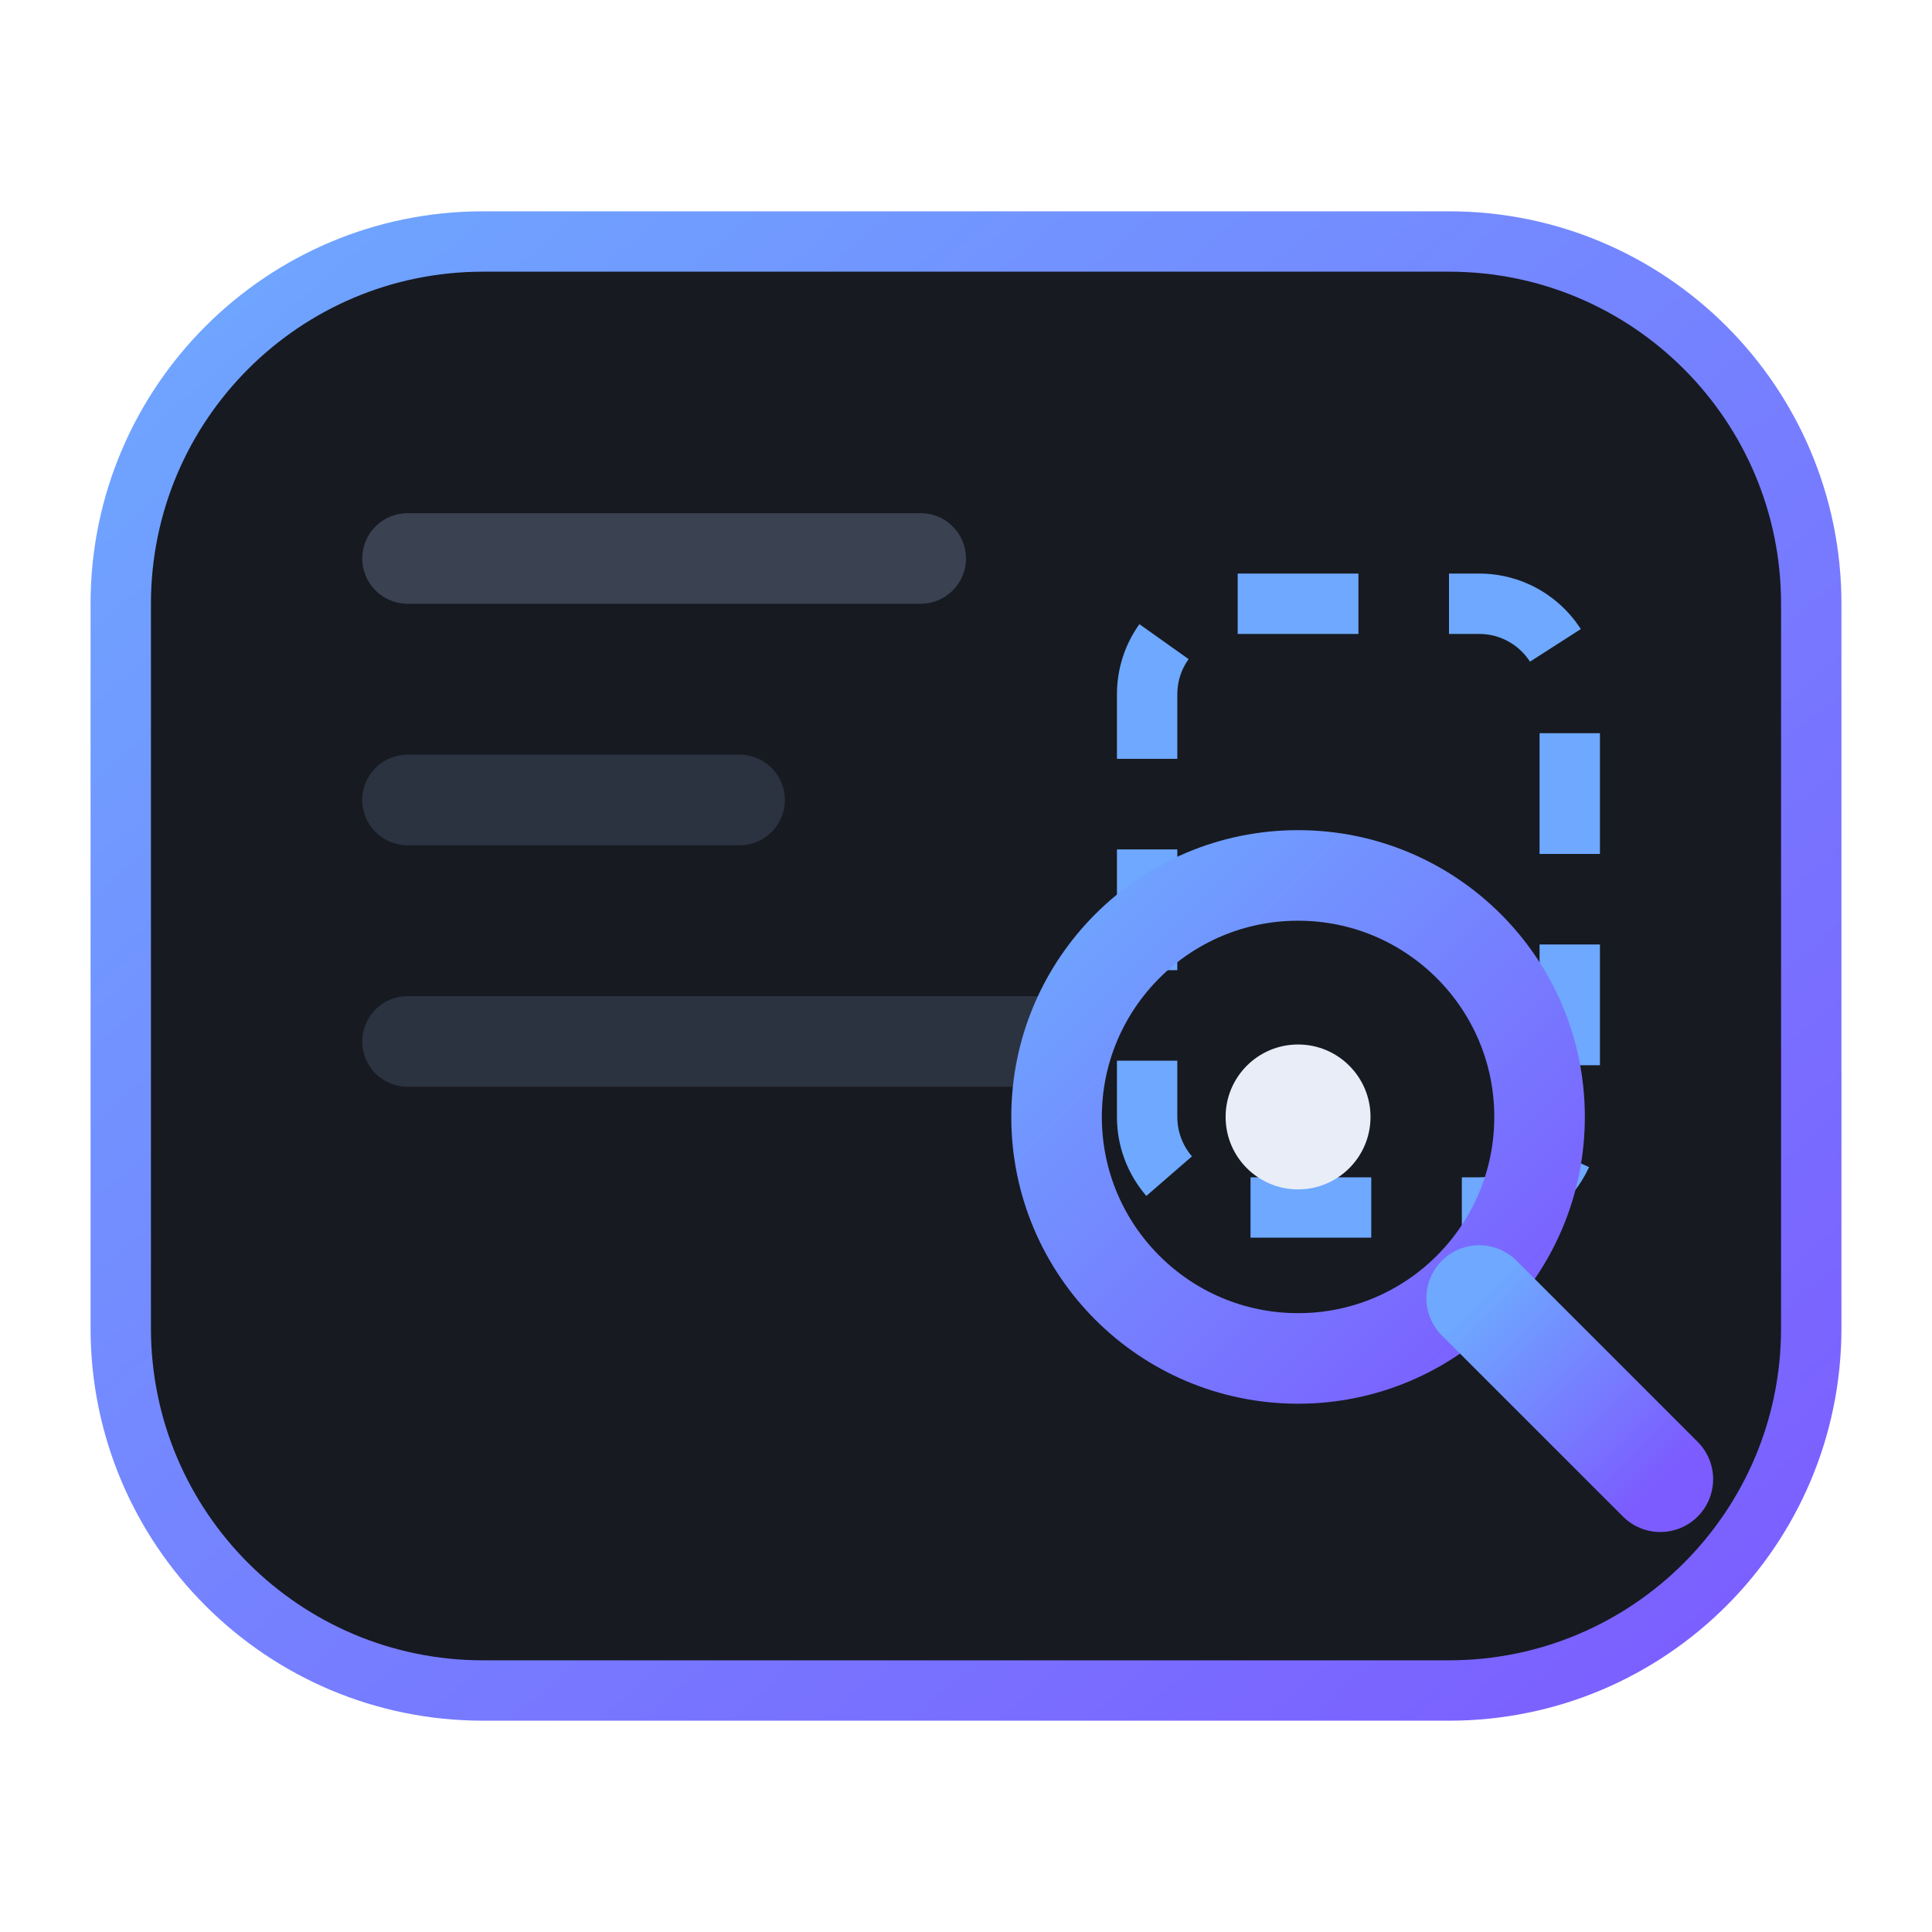
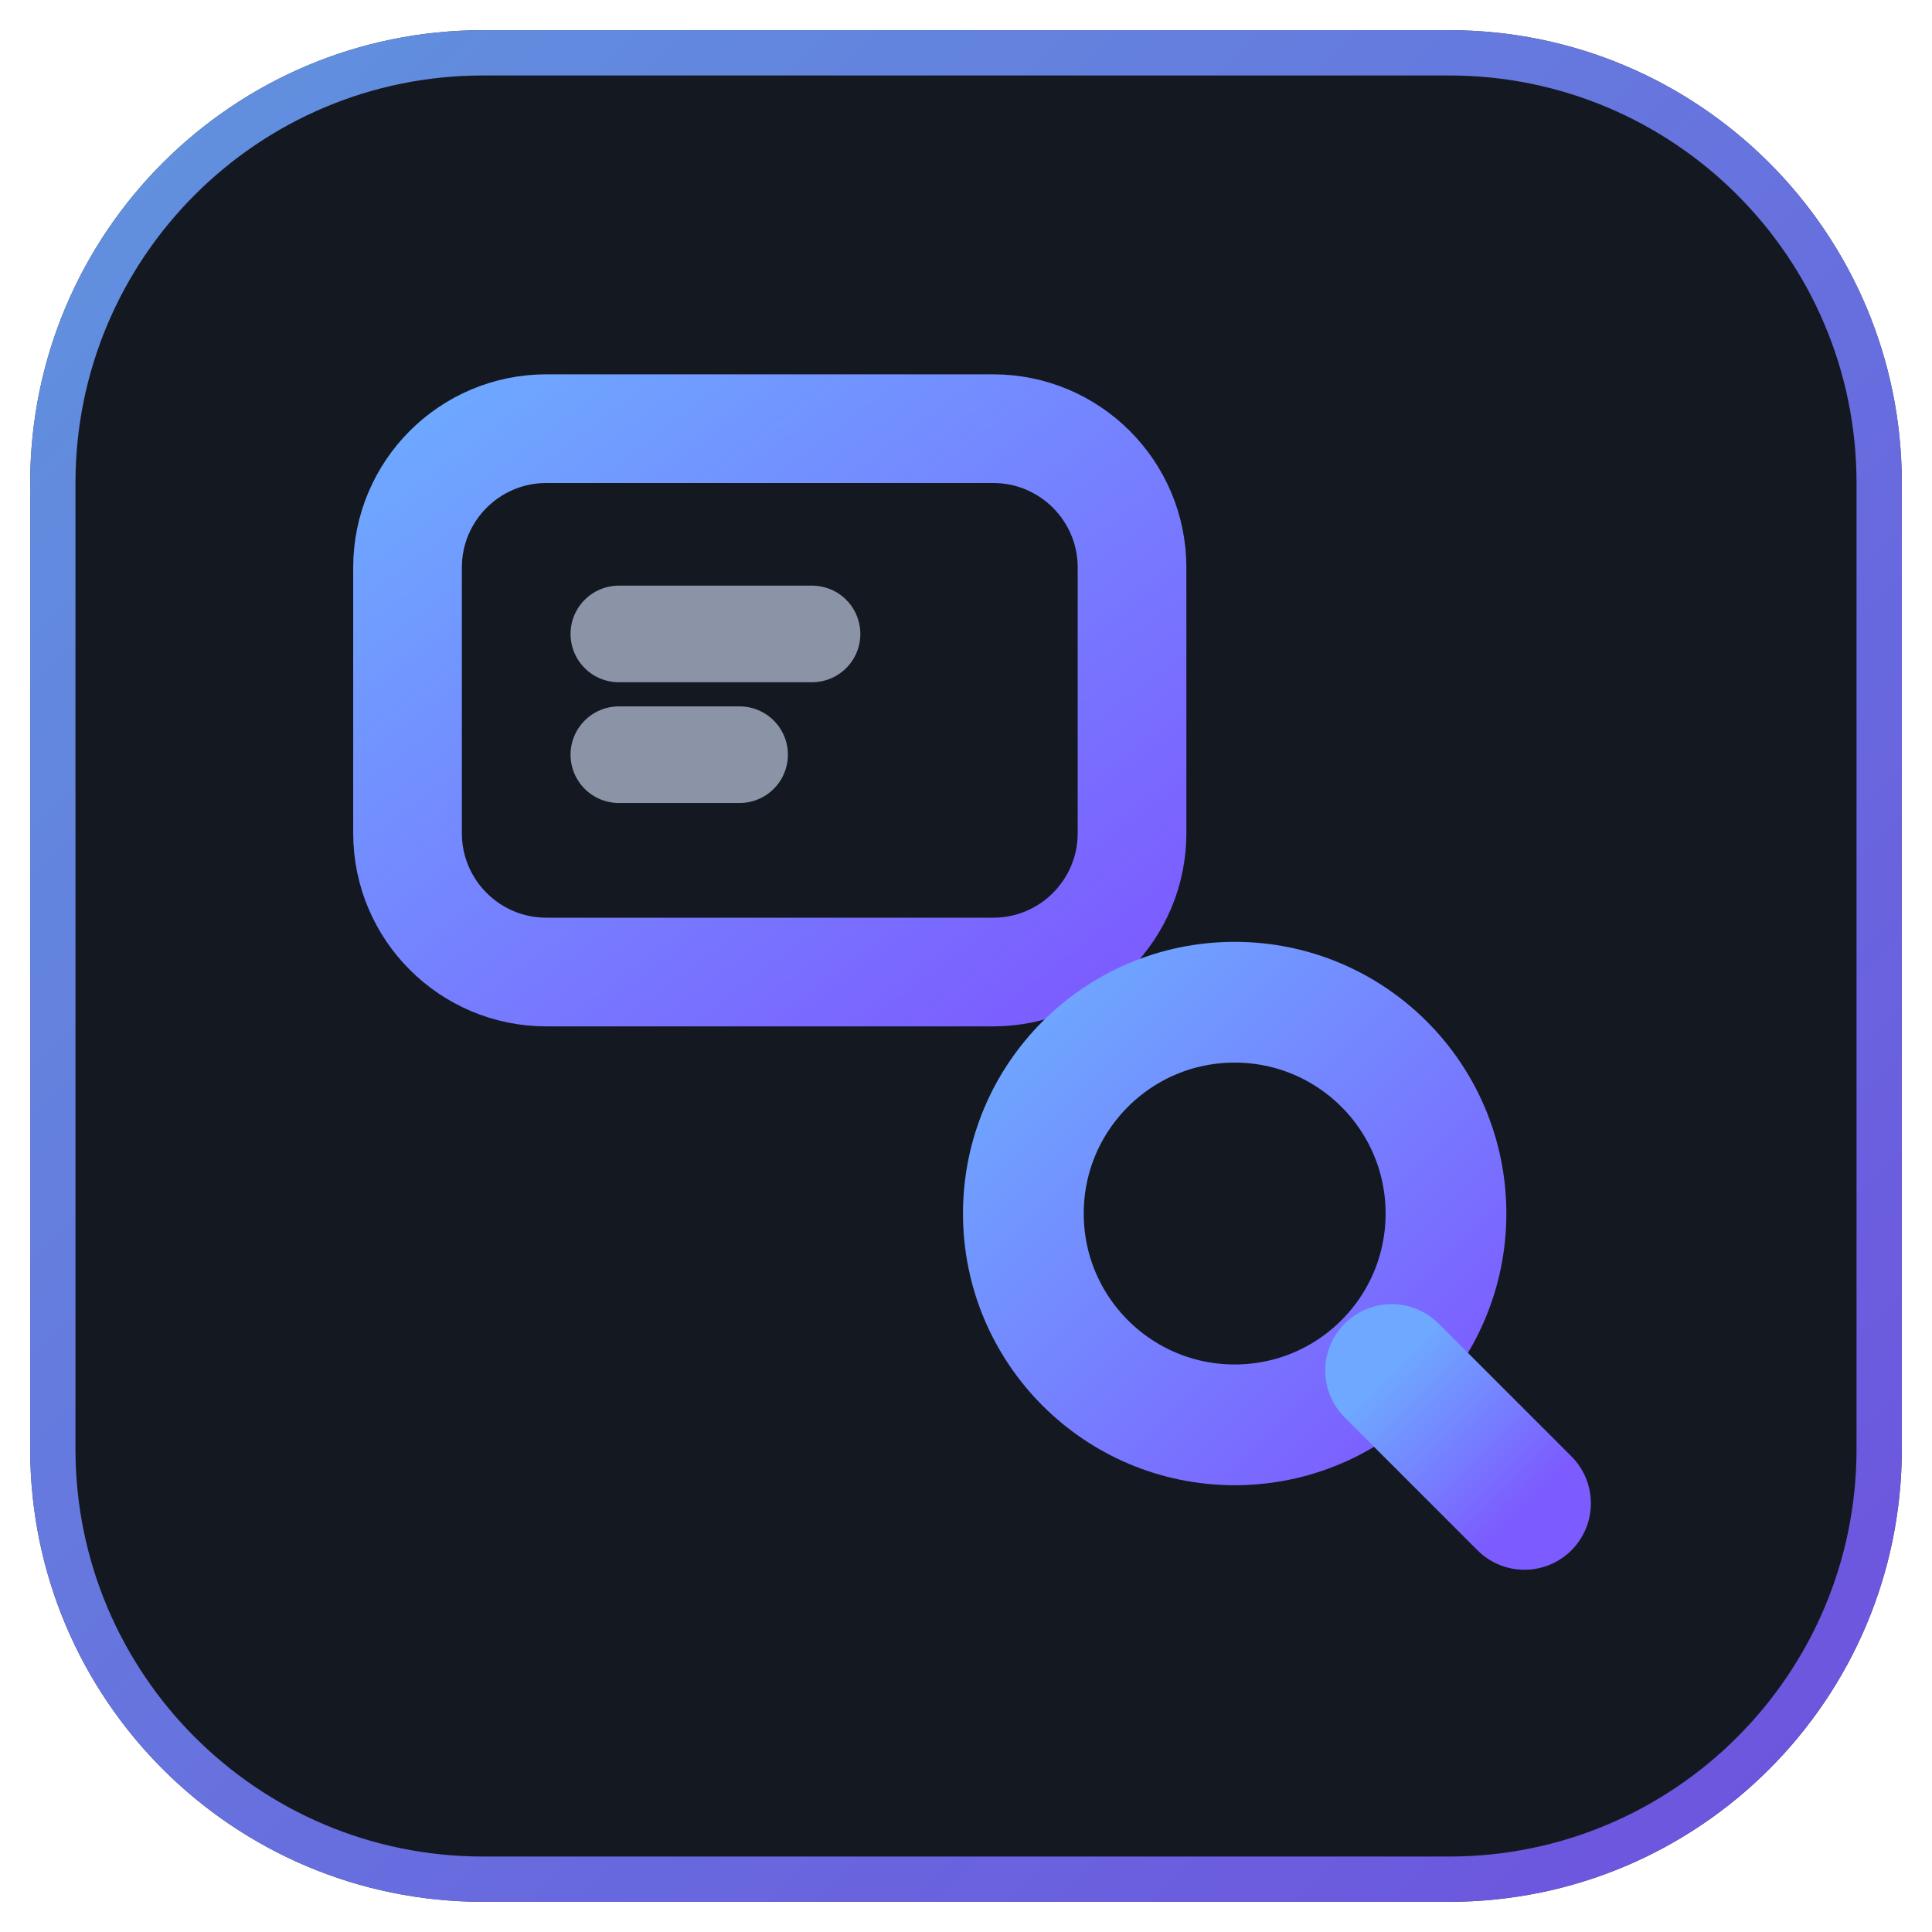
- <svg xmlns="http://www.w3.org/2000/svg" viewBox="0 0 64 64" width="64" height="64" role="img" aria-label="Visual Inspector">
+ <svg xmlns="http://www.w3.org/2000/svg" viewBox="0 0 64 64" width="64" height="64" role="img" aria-label="Nudge">
  <defs>
-     <linearGradient id="vi-g" x1="0" y1="0" x2="1" y2="1">
+     <linearGradient id="nudge-mark-gradient" x1="0" y1="0" x2="1" y2="1">
      <stop offset="0" stop-color="#6ea8ff" />
      <stop offset="1" stop-color="#7c5cff" />
    </linearGradient>
  </defs>
-   <rect x="4" y="8" width="56" height="48" rx="12" fill="#171a21" />
-   <rect x="4" y="8" width="56" height="48" rx="12" fill="none" stroke="url(#vi-g)" stroke-width="2" />
-   <rect x="12" y="17" width="20" height="3" rx="1.5" fill="#3a4150" />
-   <rect x="12" y="25" width="14" height="3" rx="1.5" fill="#2c3340" />
-   <rect x="12" y="33" width="24" height="3" rx="1.5" fill="#2c3340" />
-   <rect x="38" y="20" width="14" height="20" rx="3" fill="none" stroke="#6ea8ff" stroke-width="2" stroke-dasharray="4 3" />
-   <circle cx="43" cy="37" r="8" fill="none" stroke="url(#vi-g)" stroke-width="3" />
-   <path d="M49 43 L55 49" stroke="url(#vi-g)" stroke-width="3.5" stroke-linecap="round" />
-   <circle cx="43" cy="37" r="2.4" fill="#e8edf7" />
+   <rect x="1" y="1" width="62" height="62" rx="15" fill="#141821" />
+   <rect x="1.75" y="1.75" width="60.5" height="60.5" rx="14.25" fill="none" stroke="url(#nudge-mark-gradient)" stroke-width="1.5" opacity="0.85" />
+   <g id="nudge-mark" transform="translate(8.5 8.2) scale(2)" fill="none" stroke-linecap="round" stroke-linejoin="round">
+     <rect x="2.5" y="3" width="12" height="9" rx="2.3" stroke="url(#nudge-mark-gradient)" stroke-width="1.8" />
+     <path d="M6 6.4h3.2M6 8.4h2" stroke="#8b93a7" stroke-width="1.6" />
+     <circle cx="16.2" cy="16" r="3.5" stroke="url(#nudge-mark-gradient)" stroke-width="2" />
+     <path d="M18.8 18.6 21 20.8" stroke="url(#nudge-mark-gradient)" stroke-width="2.2" />
+   </g>
</svg>
